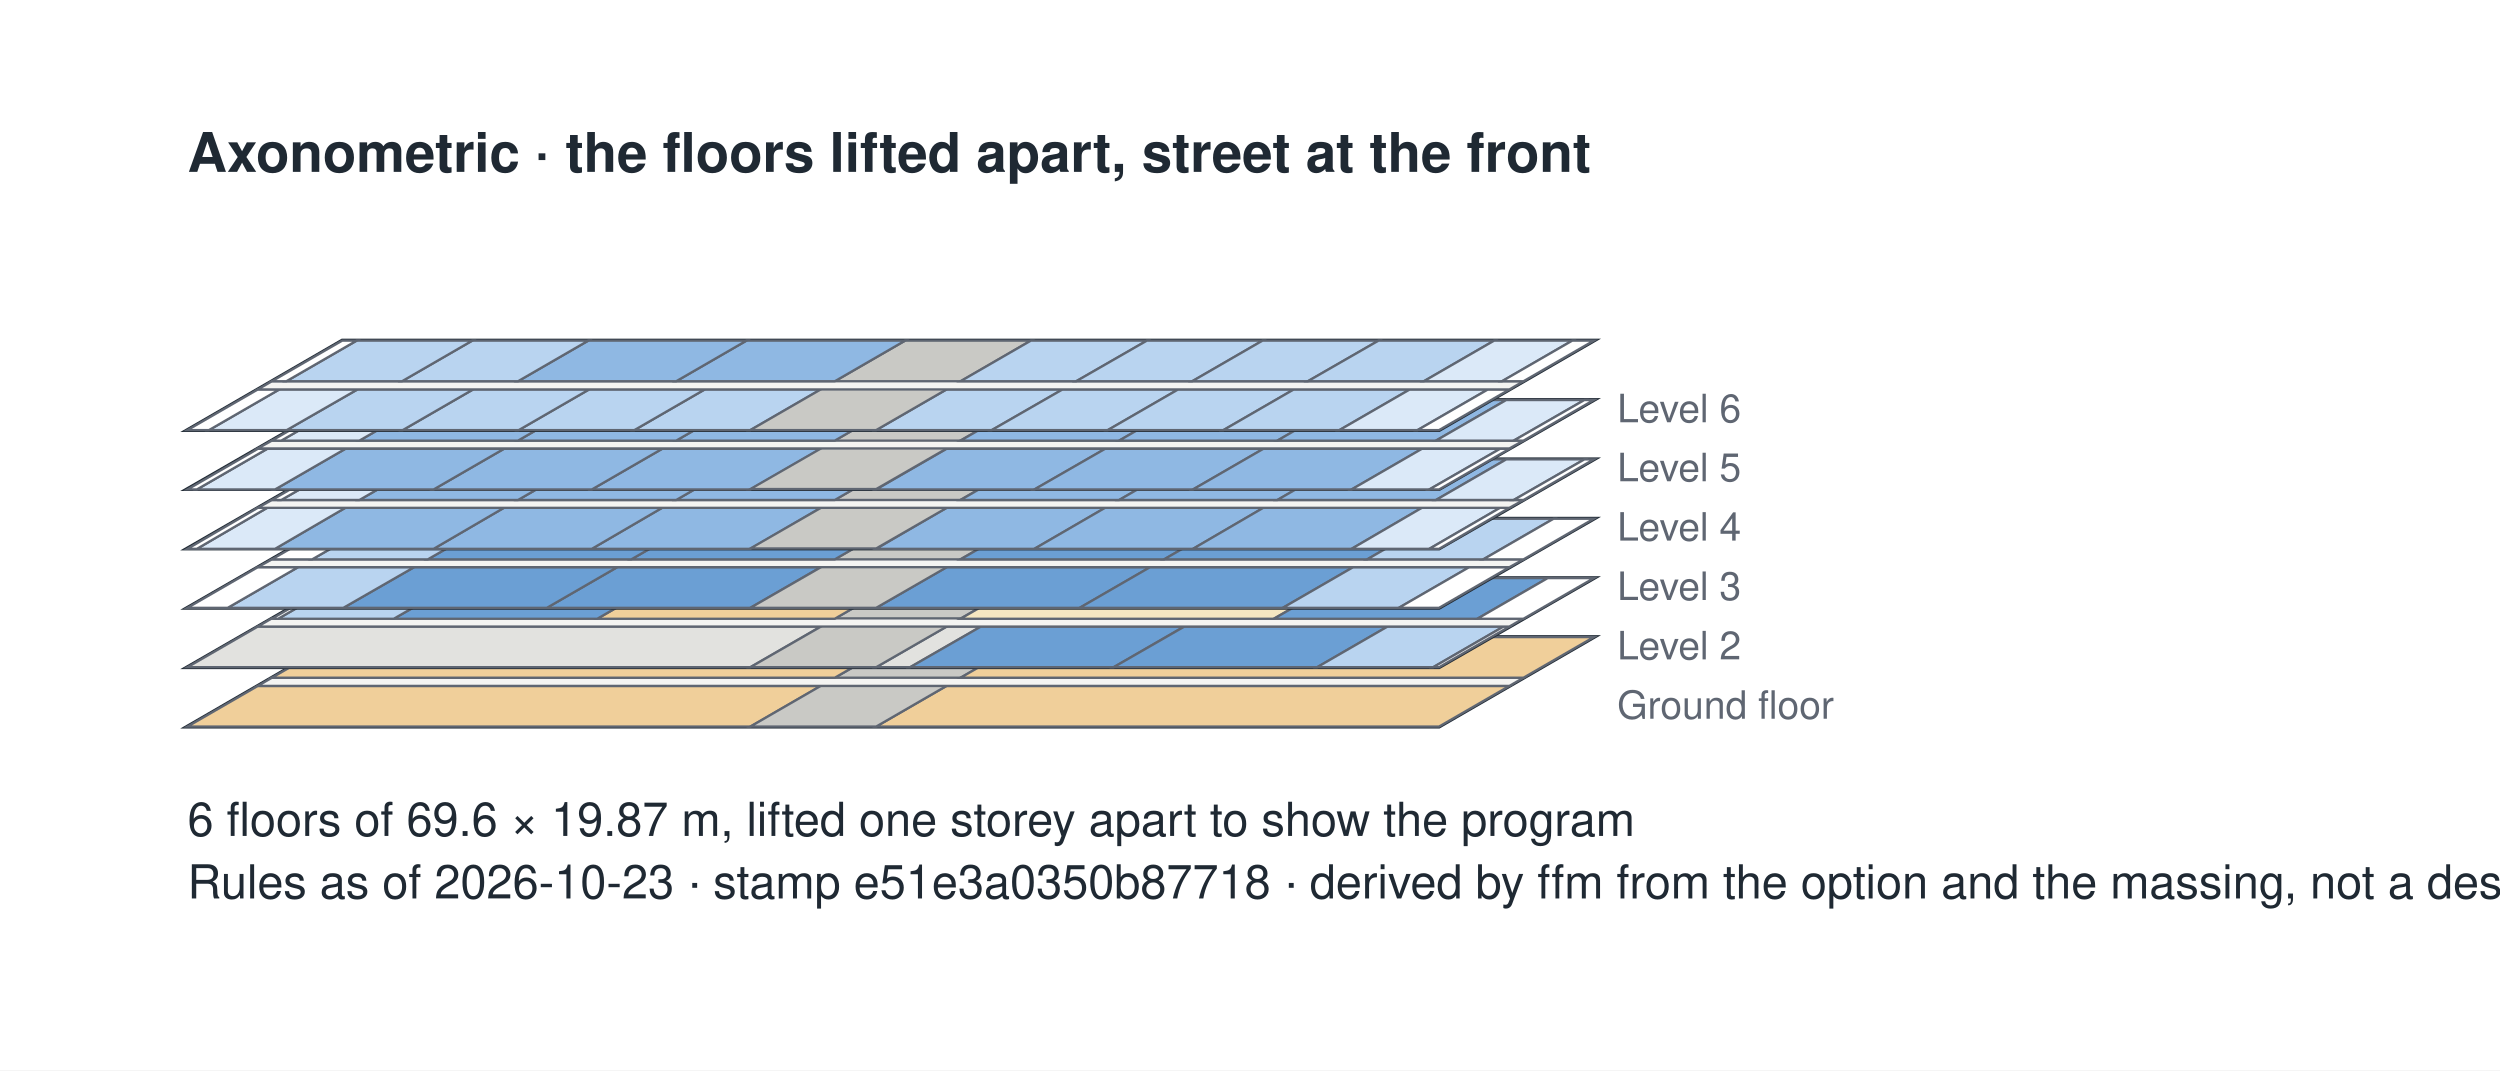
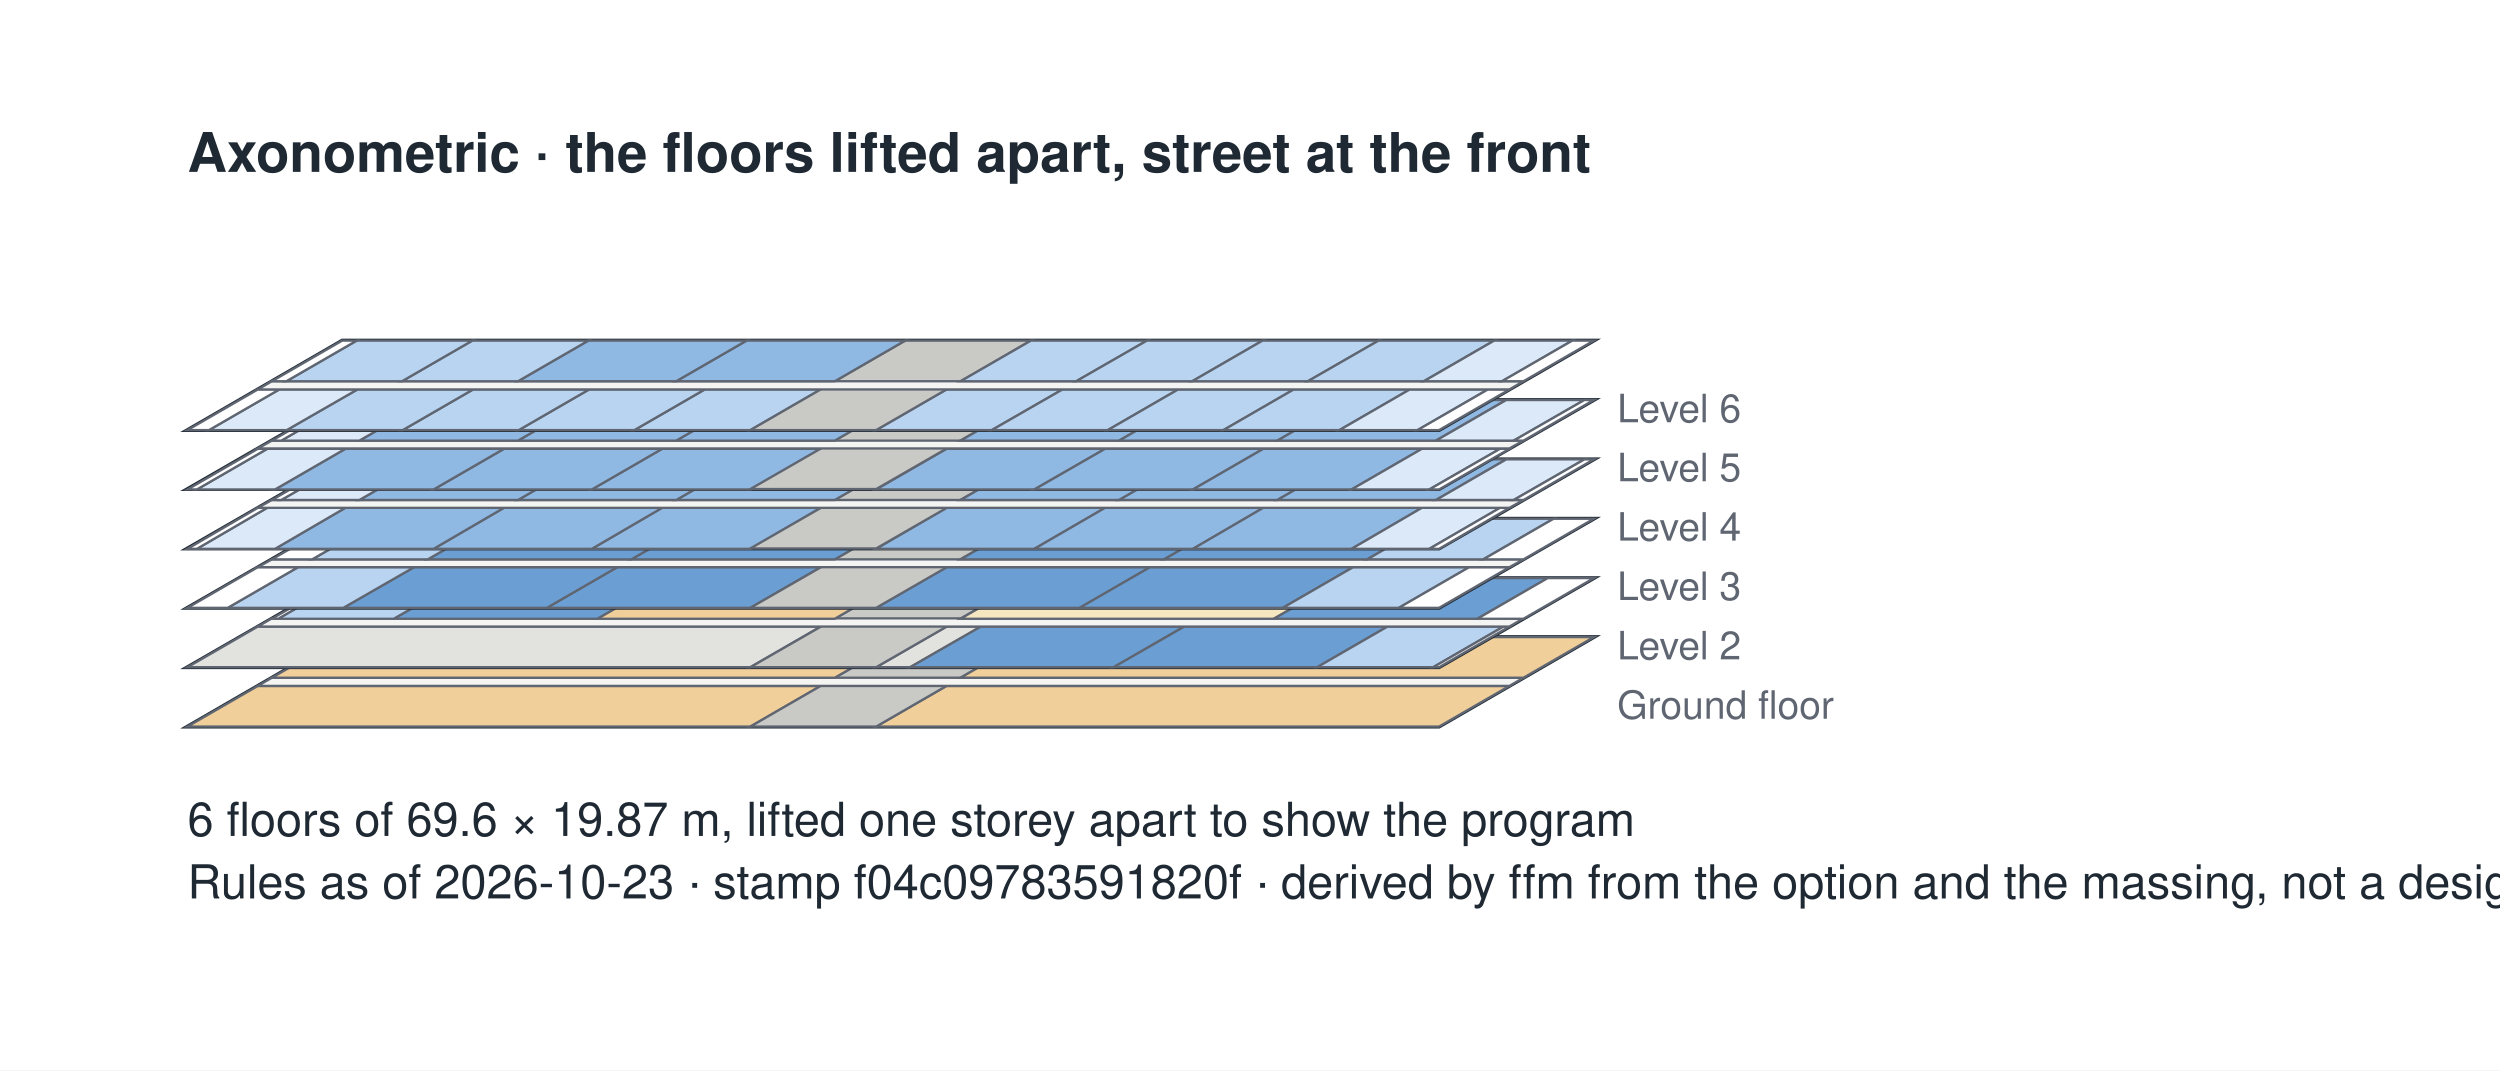
<svg xmlns="http://www.w3.org/2000/svg" width="640" height="274" viewBox="0 0 640 274" font-family="IBM Plex Sans, Helvetica, Arial, sans-serif" font-size="12" fill="#1f2933" role="img" aria-label="Axonometric of the stacked floors">
  <rect width="100%" height="100%" fill="#ffffff" />
  <text x="48" y="44" font-size="14" font-weight="600">Axonometric · the floors lifted apart, street at the front</text>
  <polygon points="87.6,163.1 408.0,163.1 368.4,186.0 48.0,186.0" fill="#f4f4f2" stroke="#1f2933" stroke-width="1" />
  <polygon points="66.0,175.6 210.1,175.6 192.1,186.0 48.0,186.0" fill="#f0cf9a" stroke="#5f6672" stroke-width="0.6" />
  <polygon points="242.3,175.6 386.4,175.6 368.4,186.0 224.3,186.0" fill="#f0cf9a" stroke="#5f6672" stroke-width="0.6" />
  <polygon points="231.7,163.1 263.9,163.1 224.3,186.0 192.1,186.0" fill="#c9c9c5" stroke="#5f6672" stroke-width="0.6" />
  <polygon points="69.6,173.5 390.0,173.5 386.4,175.6 66.0,175.6" fill="#f4f4f2" stroke="#5f6672" stroke-width="0.6" />
  <polygon points="87.6,163.1 231.7,163.1 213.7,173.5 69.6,173.5" fill="#f0cf9a" stroke="#5f6672" stroke-width="0.6" />
  <polygon points="263.9,163.1 408.0,163.1 390.0,173.5 245.9,173.5" fill="#f0cf9a" stroke="#5f6672" stroke-width="0.6" />
  <text x="414.0" y="184.0" font-size="10" fill="#5f6672">Ground floor</text>
  <polygon points="87.6,148.0 408.0,148.0 368.4,170.8 48.0,170.8" fill="#f4f4f2" stroke="#1f2933" stroke-width="1" />
  <polygon points="66.0,160.4 210.1,160.4 192.1,170.8 48.0,170.8" fill="#e2e2df" stroke="#5f6672" stroke-width="0.6" />
  <polygon points="242.3,160.4 251.1,160.4 233.0,170.8 224.3,170.8" fill="#e2e2df" stroke="#5f6672" stroke-width="0.6" />
  <polygon points="251.1,160.4 303.1,160.4 285.1,170.8 233.0,170.8" fill="#6b9fd4" stroke="#5f6672" stroke-width="0.6" />
  <polygon points="303.2,160.4 355.2,160.4 337.2,170.8 285.1,170.8" fill="#6b9fd4" stroke="#5f6672" stroke-width="0.6" />
  <polygon points="355.2,160.4 384.9,160.4 366.9,170.8 337.2,170.8" fill="#b9d4f0" stroke="#5f6672" stroke-width="0.6" />
  <polygon points="384.9,160.4 386.4,160.4 368.4,170.8 366.9,170.8" fill="#ffffff" stroke="#5f6672" stroke-width="0.6" />
  <polygon points="231.7,148.0 263.9,148.0 224.3,170.8 192.1,170.8" fill="#c9c9c5" stroke="#5f6672" stroke-width="0.6" />
  <polygon points="69.6,158.3 390.0,158.3 386.4,160.4 66.0,160.4" fill="#f4f4f2" stroke="#5f6672" stroke-width="0.6" />
  <polygon points="170.9,148.0 231.7,148.0 213.7,158.4 152.9,158.4" fill="#f0cf9a" stroke="#5f6672" stroke-width="0.6" />
  <polygon points="263.9,148.0 344.2,148.0 326.1,158.4 245.9,158.4" fill="#f6e7c1" stroke="#5f6672" stroke-width="0.6" />
  <polygon points="118.9,148.0 170.9,148.0 152.9,158.4 100.8,158.4" fill="#6b9fd4" stroke="#5f6672" stroke-width="0.6" />
  <polygon points="344.2,148.0 396.2,148.0 378.2,158.4 326.1,158.4" fill="#6b9fd4" stroke="#5f6672" stroke-width="0.6" />
  <polygon points="89.2,148.0 118.9,148.0 100.8,158.4 71.2,158.4" fill="#b9d4f0" stroke="#5f6672" stroke-width="0.6" />
  <polygon points="87.6,148.0 89.2,148.0 71.2,158.4 69.6,158.4" fill="#ffffff" stroke="#5f6672" stroke-width="0.6" />
  <polygon points="396.2,148.0 408.0,148.0 390.0,158.4 378.2,158.4" fill="#ffffff" stroke="#5f6672" stroke-width="0.6" />
  <text x="414.0" y="168.8" font-size="10" fill="#5f6672">Level 2</text>
  <polygon points="87.6,132.8 408.0,132.8 368.4,155.6 48.0,155.6" fill="#f4f4f2" stroke="#1f2933" stroke-width="1" />
  <polygon points="158.0,145.2 210.1,145.2 192.1,155.6 140.0,155.6" fill="#6b9fd4" stroke="#5f6672" stroke-width="0.6" />
  <polygon points="106.0,145.2 158.0,145.2 140.0,155.6 87.9,155.6" fill="#6b9fd4" stroke="#5f6672" stroke-width="0.6" />
  <polygon points="242.3,145.2 294.4,145.2 276.4,155.6 224.3,155.6" fill="#6b9fd4" stroke="#5f6672" stroke-width="0.6" />
  <polygon points="294.4,145.2 346.4,145.2 328.4,155.6 276.4,155.6" fill="#6b9fd4" stroke="#5f6672" stroke-width="0.6" />
  <polygon points="76.3,145.2 106.0,145.2 87.9,155.6 58.3,155.6" fill="#b9d4f0" stroke="#5f6672" stroke-width="0.6" />
  <polygon points="346.4,145.2 376.1,145.2 358.1,155.6 328.4,155.6" fill="#b9d4f0" stroke="#5f6672" stroke-width="0.6" />
  <polygon points="66.0,145.2 76.3,145.2 58.3,155.6 48.0,155.6" fill="#ffffff" stroke="#5f6672" stroke-width="0.6" />
  <polygon points="376.1,145.2 386.4,145.2 368.4,155.6 358.1,155.6" fill="#ffffff" stroke="#5f6672" stroke-width="0.6" />
  <polygon points="231.7,132.8 263.9,132.8 224.3,155.6 192.1,155.6" fill="#c9c9c5" stroke="#5f6672" stroke-width="0.6" />
  <polygon points="69.6,143.2 390.0,143.2 386.4,145.2 66.0,145.2" fill="#f4f4f2" stroke="#5f6672" stroke-width="0.6" />
  <polygon points="179.6,132.8 231.7,132.8 213.7,143.2 161.6,143.2" fill="#6b9fd4" stroke="#5f6672" stroke-width="0.6" />
  <polygon points="127.6,132.8 179.6,132.8 161.6,143.2 109.5,143.2" fill="#6b9fd4" stroke="#5f6672" stroke-width="0.6" />
  <polygon points="263.9,132.8 316.0,132.8 298.0,143.2 245.9,143.2" fill="#6b9fd4" stroke="#5f6672" stroke-width="0.6" />
  <polygon points="316.0,132.8 368.0,132.8 350.0,143.2 298.0,143.2" fill="#6b9fd4" stroke="#5f6672" stroke-width="0.6" />
  <polygon points="97.9,132.8 127.6,132.8 109.5,143.2 79.9,143.2" fill="#b9d4f0" stroke="#5f6672" stroke-width="0.6" />
  <polygon points="368.0,132.8 397.7,132.8 379.7,143.2 350.0,143.2" fill="#b9d4f0" stroke="#5f6672" stroke-width="0.6" />
  <polygon points="87.6,132.8 97.9,132.8 79.9,143.2 69.6,143.2" fill="#ffffff" stroke="#5f6672" stroke-width="0.6" />
  <polygon points="397.7,132.8 408.0,132.8 390.0,143.2 379.7,143.2" fill="#ffffff" stroke="#5f6672" stroke-width="0.6" />
  <text x="414.0" y="153.6" font-size="10" fill="#5f6672">Level 3</text>
  <polygon points="87.6,117.6 408.0,117.6 368.4,140.4 48.0,140.4" fill="#f4f4f2" stroke="#1f2933" stroke-width="1" />
  <polygon points="169.5,130.0 210.1,130.0 192.1,140.5 151.5,140.5" fill="#8fb8e3" stroke="#5f6672" stroke-width="0.6" />
  <polygon points="129.0,130.0 169.5,130.0 151.5,140.5 111.0,140.5" fill="#8fb8e3" stroke="#5f6672" stroke-width="0.6" />
  <polygon points="88.4,130.0 129.0,130.0 111.0,140.5 70.4,140.5" fill="#8fb8e3" stroke="#5f6672" stroke-width="0.6" />
  <polygon points="242.3,130.0 282.9,130.0 264.8,140.5 224.3,140.5" fill="#8fb8e3" stroke="#5f6672" stroke-width="0.6" />
  <polygon points="282.9,130.0 323.4,130.0 305.4,140.5 264.8,140.5" fill="#8fb8e3" stroke="#5f6672" stroke-width="0.6" />
  <polygon points="323.4,130.0 364.0,130.0 346.0,140.5 305.4,140.5" fill="#8fb8e3" stroke="#5f6672" stroke-width="0.6" />
  <polygon points="68.4,130.0 88.4,130.0 70.4,140.5 50.4,140.5" fill="#dbe9f8" stroke="#5f6672" stroke-width="0.6" />
  <polygon points="364.0,130.0 384.0,130.0 365.9,140.5 346.0,140.5" fill="#dbe9f8" stroke="#5f6672" stroke-width="0.6" />
  <polygon points="66.0,130.0 68.4,130.0 50.4,140.5 48.0,140.5" fill="#ffffff" stroke="#5f6672" stroke-width="0.6" />
  <polygon points="384.0,130.0 386.4,130.0 368.4,140.5 365.9,140.5" fill="#ffffff" stroke="#5f6672" stroke-width="0.6" />
  <polygon points="231.7,117.6 263.9,117.6 224.3,140.4 192.1,140.4" fill="#c9c9c5" stroke="#5f6672" stroke-width="0.6" />
  <polygon points="69.6,128.0 390.0,128.0 386.4,130.0 66.0,130.0" fill="#f4f4f2" stroke="#5f6672" stroke-width="0.6" />
  <polygon points="191.1,117.6 231.7,117.6 213.7,128.0 173.1,128.0" fill="#8fb8e3" stroke="#5f6672" stroke-width="0.6" />
  <polygon points="150.6,117.6 191.1,117.6 173.1,128.0 132.6,128.0" fill="#8fb8e3" stroke="#5f6672" stroke-width="0.6" />
  <polygon points="110.0,117.6 150.6,117.6 132.6,128.0 92.0,128.0" fill="#8fb8e3" stroke="#5f6672" stroke-width="0.6" />
  <polygon points="263.9,117.6 304.5,117.6 286.5,128.0 245.9,128.0" fill="#8fb8e3" stroke="#5f6672" stroke-width="0.6" />
  <polygon points="304.5,117.6 345.0,117.6 327.0,128.0 286.5,128.0" fill="#8fb8e3" stroke="#5f6672" stroke-width="0.6" />
  <polygon points="345.0,117.6 385.6,117.6 367.6,128.0 327.0,128.0" fill="#8fb8e3" stroke="#5f6672" stroke-width="0.6" />
  <polygon points="90.0,117.6 110.0,117.6 92.0,128.0 72.0,128.0" fill="#dbe9f8" stroke="#5f6672" stroke-width="0.6" />
  <polygon points="385.6,117.6 405.6,117.6 387.5,128.0 367.6,128.0" fill="#dbe9f8" stroke="#5f6672" stroke-width="0.6" />
  <polygon points="87.6,117.6 90.0,117.6 72.0,128.0 69.6,128.0" fill="#ffffff" stroke="#5f6672" stroke-width="0.6" />
  <polygon points="405.6,117.6 408.0,117.6 390.0,128.0 387.5,128.0" fill="#ffffff" stroke="#5f6672" stroke-width="0.6" />
  <text x="414.0" y="138.4" font-size="10" fill="#5f6672">Level 4</text>
  <polygon points="87.6,102.4 408.0,102.4 368.4,125.2 48.0,125.2" fill="#f4f4f2" stroke="#1f2933" stroke-width="1" />
  <polygon points="169.5,114.9 210.1,114.9 192.1,125.3 151.5,125.3" fill="#8fb8e3" stroke="#5f6672" stroke-width="0.6" />
  <polygon points="129.0,114.9 169.5,114.9 151.5,125.3 111.0,125.3" fill="#8fb8e3" stroke="#5f6672" stroke-width="0.6" />
  <polygon points="88.4,114.9 129.0,114.9 111.0,125.3 70.4,125.3" fill="#8fb8e3" stroke="#5f6672" stroke-width="0.6" />
  <polygon points="242.3,114.9 282.9,114.9 264.8,125.3 224.3,125.3" fill="#8fb8e3" stroke="#5f6672" stroke-width="0.6" />
  <polygon points="282.9,114.9 323.4,114.9 305.4,125.3 264.8,125.3" fill="#8fb8e3" stroke="#5f6672" stroke-width="0.6" />
  <polygon points="323.4,114.9 364.0,114.9 346.0,125.3 305.4,125.3" fill="#8fb8e3" stroke="#5f6672" stroke-width="0.6" />
  <polygon points="68.4,114.9 88.4,114.9 70.4,125.3 50.4,125.3" fill="#dbe9f8" stroke="#5f6672" stroke-width="0.6" />
  <polygon points="364.0,114.9 384.0,114.9 365.9,125.3 346.0,125.3" fill="#dbe9f8" stroke="#5f6672" stroke-width="0.6" />
  <polygon points="66.0,114.9 68.4,114.9 50.4,125.3 48.0,125.3" fill="#ffffff" stroke="#5f6672" stroke-width="0.6" />
  <polygon points="384.0,114.9 386.4,114.9 368.4,125.3 365.9,125.3" fill="#ffffff" stroke="#5f6672" stroke-width="0.6" />
  <polygon points="231.7,102.4 263.9,102.4 224.3,125.2 192.1,125.2" fill="#c9c9c5" stroke="#5f6672" stroke-width="0.6" />
  <polygon points="69.6,112.8 390.0,112.8 386.4,114.8 66.0,114.8" fill="#f4f4f2" stroke="#5f6672" stroke-width="0.6" />
  <polygon points="191.1,102.4 231.7,102.4 213.7,112.8 173.1,112.8" fill="#8fb8e3" stroke="#5f6672" stroke-width="0.6" />
  <polygon points="150.6,102.4 191.1,102.4 173.1,112.8 132.6,112.8" fill="#8fb8e3" stroke="#5f6672" stroke-width="0.6" />
  <polygon points="110.0,102.4 150.6,102.4 132.6,112.8 92.0,112.8" fill="#8fb8e3" stroke="#5f6672" stroke-width="0.6" />
  <polygon points="263.9,102.4 304.5,102.4 286.5,112.8 245.9,112.8" fill="#8fb8e3" stroke="#5f6672" stroke-width="0.6" />
  <polygon points="304.5,102.4 345.0,102.4 327.0,112.8 286.5,112.8" fill="#8fb8e3" stroke="#5f6672" stroke-width="0.6" />
  <polygon points="345.0,102.4 385.6,102.4 367.6,112.8 327.0,112.8" fill="#8fb8e3" stroke="#5f6672" stroke-width="0.6" />
  <polygon points="90.0,102.4 110.0,102.4 92.0,112.8 72.0,112.8" fill="#dbe9f8" stroke="#5f6672" stroke-width="0.6" />
  <polygon points="385.6,102.4 405.6,102.4 387.5,112.8 367.6,112.8" fill="#dbe9f8" stroke="#5f6672" stroke-width="0.6" />
  <polygon points="87.6,102.4 90.0,102.4 72.0,112.8 69.6,112.8" fill="#ffffff" stroke="#5f6672" stroke-width="0.6" />
  <polygon points="405.6,102.4 408.0,102.4 390.0,112.8 387.5,112.8" fill="#ffffff" stroke="#5f6672" stroke-width="0.6" />
  <text x="414.0" y="123.2" font-size="10" fill="#5f6672">Level 5</text>
  <polygon points="87.6,87.2 408.0,87.2 368.4,110.1 48.0,110.1" fill="#f4f4f2" stroke="#1f2933" stroke-width="1" />
  <polygon points="180.4,99.7 210.1,99.7 192.1,110.1 162.4,110.1" fill="#b9d4f0" stroke="#5f6672" stroke-width="0.6" />
  <polygon points="150.8,99.7 180.4,99.7 162.4,110.1 132.8,110.1" fill="#b9d4f0" stroke="#5f6672" stroke-width="0.6" />
  <polygon points="121.1,99.7 150.8,99.7 132.8,110.1 103.1,110.1" fill="#b9d4f0" stroke="#5f6672" stroke-width="0.6" />
  <polygon points="91.5,99.7 121.1,99.7 103.1,110.1 73.4,110.1" fill="#b9d4f0" stroke="#5f6672" stroke-width="0.6" />
  <polygon points="242.3,99.7 272.0,99.7 253.9,110.1 224.3,110.1" fill="#b9d4f0" stroke="#5f6672" stroke-width="0.6" />
  <polygon points="272.0,99.7 301.6,99.7 283.6,110.1 253.9,110.1" fill="#b9d4f0" stroke="#5f6672" stroke-width="0.6" />
  <polygon points="301.6,99.7 331.2,99.7 313.2,110.1 283.6,110.1" fill="#b9d4f0" stroke="#5f6672" stroke-width="0.6" />
  <polygon points="331.2,99.7 360.9,99.7 342.9,110.1 313.2,110.1" fill="#b9d4f0" stroke="#5f6672" stroke-width="0.6" />
  <polygon points="71.5,99.7 91.5,99.7 73.4,110.1 53.5,110.1" fill="#dbe9f8" stroke="#5f6672" stroke-width="0.6" />
  <polygon points="360.9,99.7 380.9,99.7 362.9,110.1 342.9,110.1" fill="#dbe9f8" stroke="#5f6672" stroke-width="0.6" />
  <polygon points="66.0,99.7 71.5,99.7 53.5,110.1 48.0,110.1" fill="#ffffff" stroke="#5f6672" stroke-width="0.6" />
  <polygon points="380.9,99.7 386.4,99.7 368.4,110.1 362.9,110.1" fill="#ffffff" stroke="#5f6672" stroke-width="0.6" />
  <polygon points="231.7,87.2 263.9,87.2 224.3,110.1 192.1,110.1" fill="#c9c9c5" stroke="#5f6672" stroke-width="0.6" />
  <polygon points="69.6,97.6 390.0,97.6 386.4,99.7 66.0,99.7" fill="#f4f4f2" stroke="#5f6672" stroke-width="0.6" />
  <polygon points="191.1,87.2 231.7,87.2 213.7,97.6 173.1,97.6" fill="#8fb8e3" stroke="#5f6672" stroke-width="0.6" />
  <polygon points="150.6,87.2 191.1,87.2 173.1,97.6 132.6,97.6" fill="#8fb8e3" stroke="#5f6672" stroke-width="0.6" />
  <polygon points="120.9,87.2 150.6,87.2 132.6,97.6 102.9,97.6" fill="#b9d4f0" stroke="#5f6672" stroke-width="0.6" />
  <polygon points="91.3,87.2 120.9,87.2 102.9,97.6 73.3,97.6" fill="#b9d4f0" stroke="#5f6672" stroke-width="0.6" />
  <polygon points="263.9,87.2 293.6,87.2 275.5,97.6 245.9,97.6" fill="#b9d4f0" stroke="#5f6672" stroke-width="0.6" />
  <polygon points="293.6,87.2 323.2,87.2 305.2,97.6 275.5,97.6" fill="#b9d4f0" stroke="#5f6672" stroke-width="0.6" />
  <polygon points="323.2,87.2 352.9,87.2 334.8,97.6 305.2,97.6" fill="#b9d4f0" stroke="#5f6672" stroke-width="0.6" />
  <polygon points="352.9,87.2 382.5,87.2 364.5,97.6 334.8,97.6" fill="#b9d4f0" stroke="#5f6672" stroke-width="0.6" />
  <polygon points="382.5,87.2 402.5,87.2 384.5,97.6 364.5,97.6" fill="#dbe9f8" stroke="#5f6672" stroke-width="0.6" />
  <polygon points="87.6,87.2 91.3,87.2 73.3,97.6 69.6,97.6" fill="#ffffff" stroke="#5f6672" stroke-width="0.6" />
  <polygon points="402.5,87.2 408.0,87.2 390.0,97.6 384.5,97.6" fill="#ffffff" stroke="#5f6672" stroke-width="0.6" />
  <text x="414.0" y="108.1" font-size="10" fill="#5f6672">Level 6</text>
  <text x="48.0" y="214.0" fill="#1f2933">6 floors of 69.6 × 19.87 m, lifted one storey apart to show the program</text>
-   <text x="48.0" y="230.0" fill="#1f2933">Rules as of 2026-10-23 · stamp e51e3a0350b87718 · derived by ffm from the option and the massing, not a design</text>
+   <text x="48.0" y="230.0" fill="#1f2933">Rules as of 2026-10-23 · stamp f04c09783591820f · derived by ffm from the option and the massing, not a design</text>
</svg>
